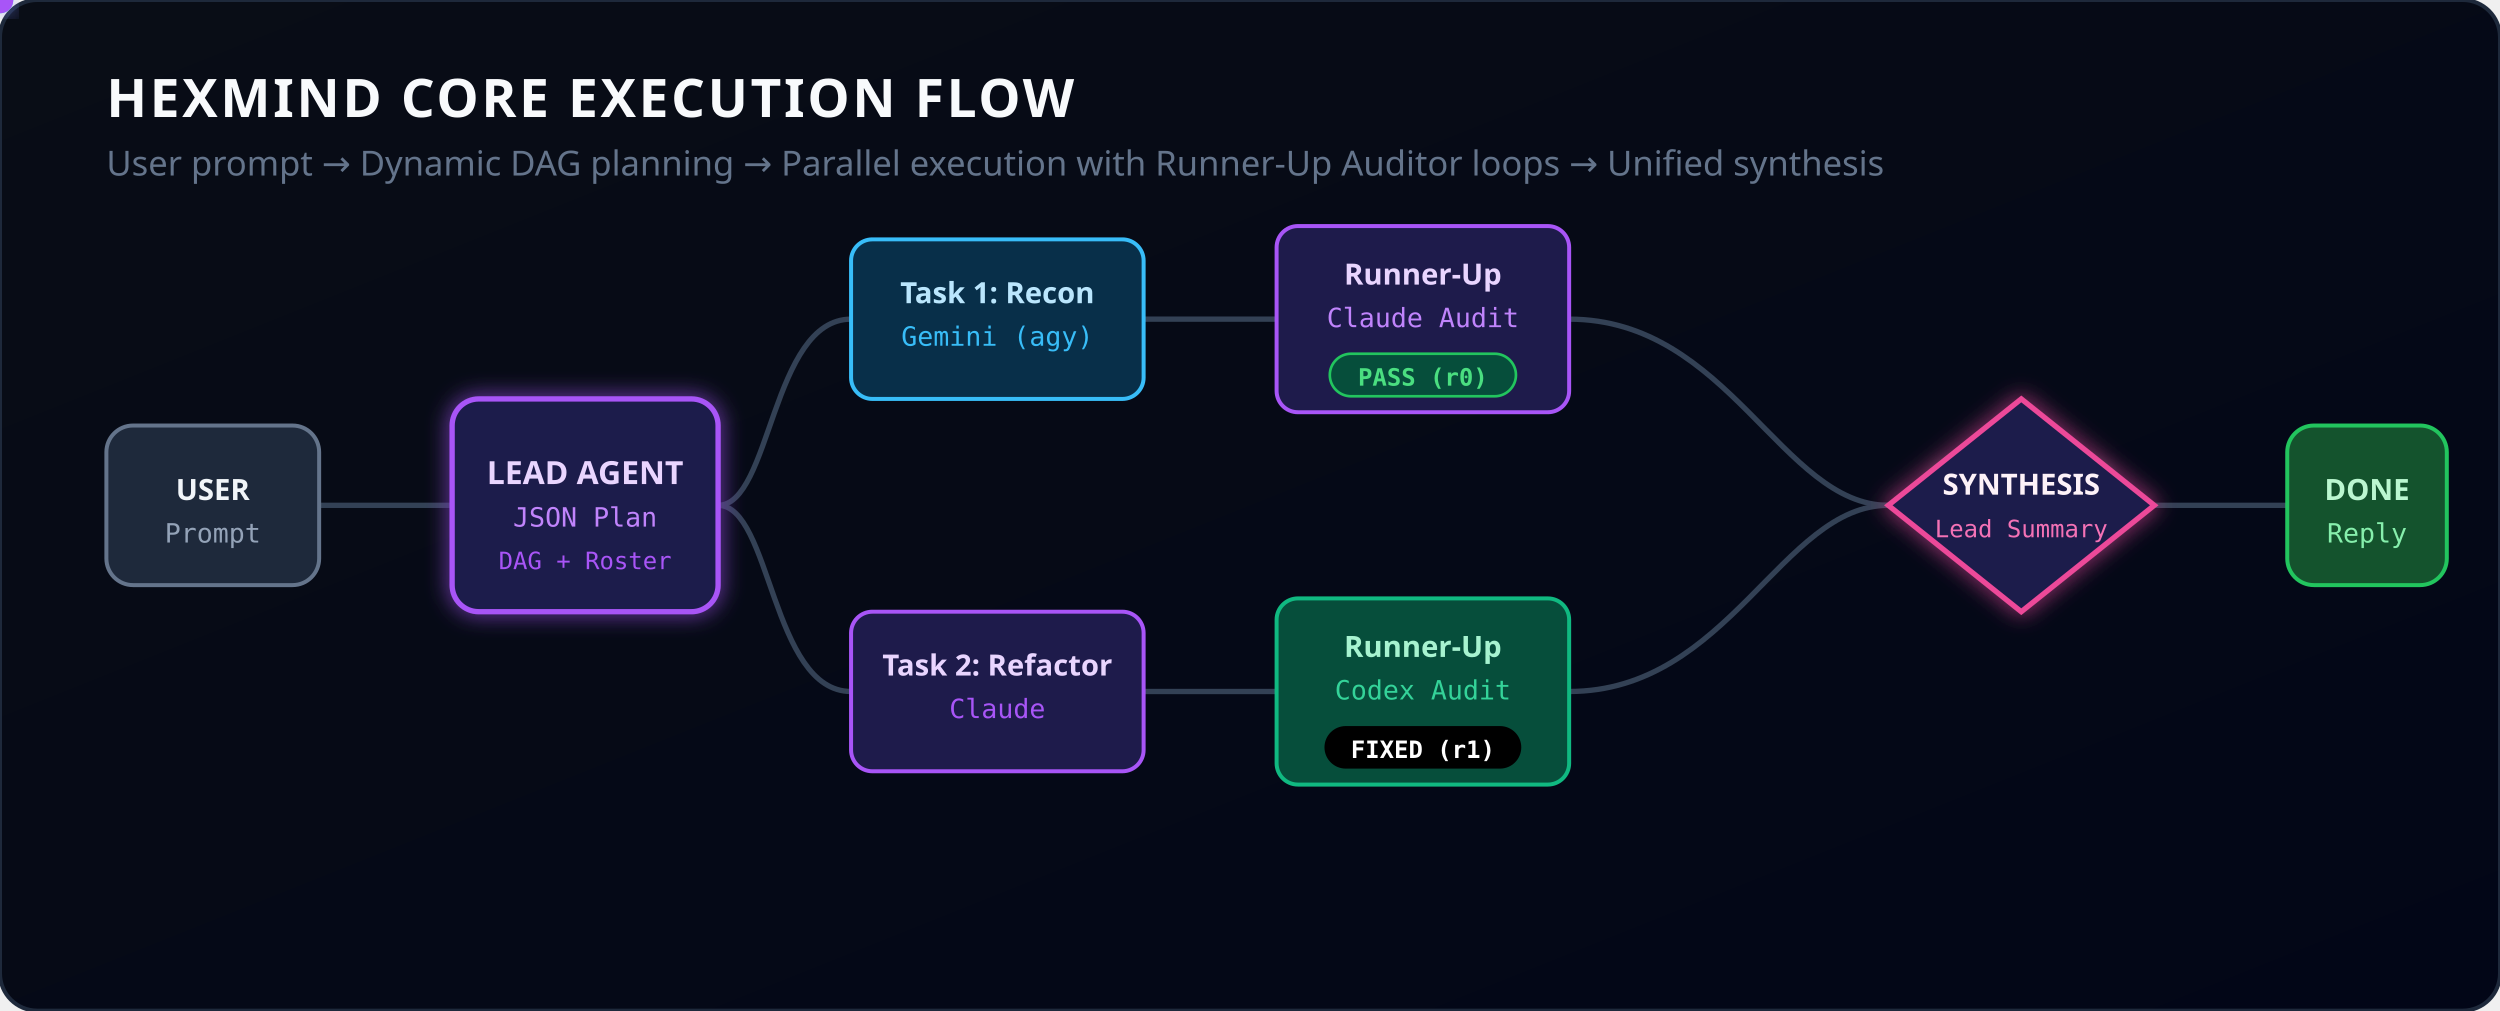
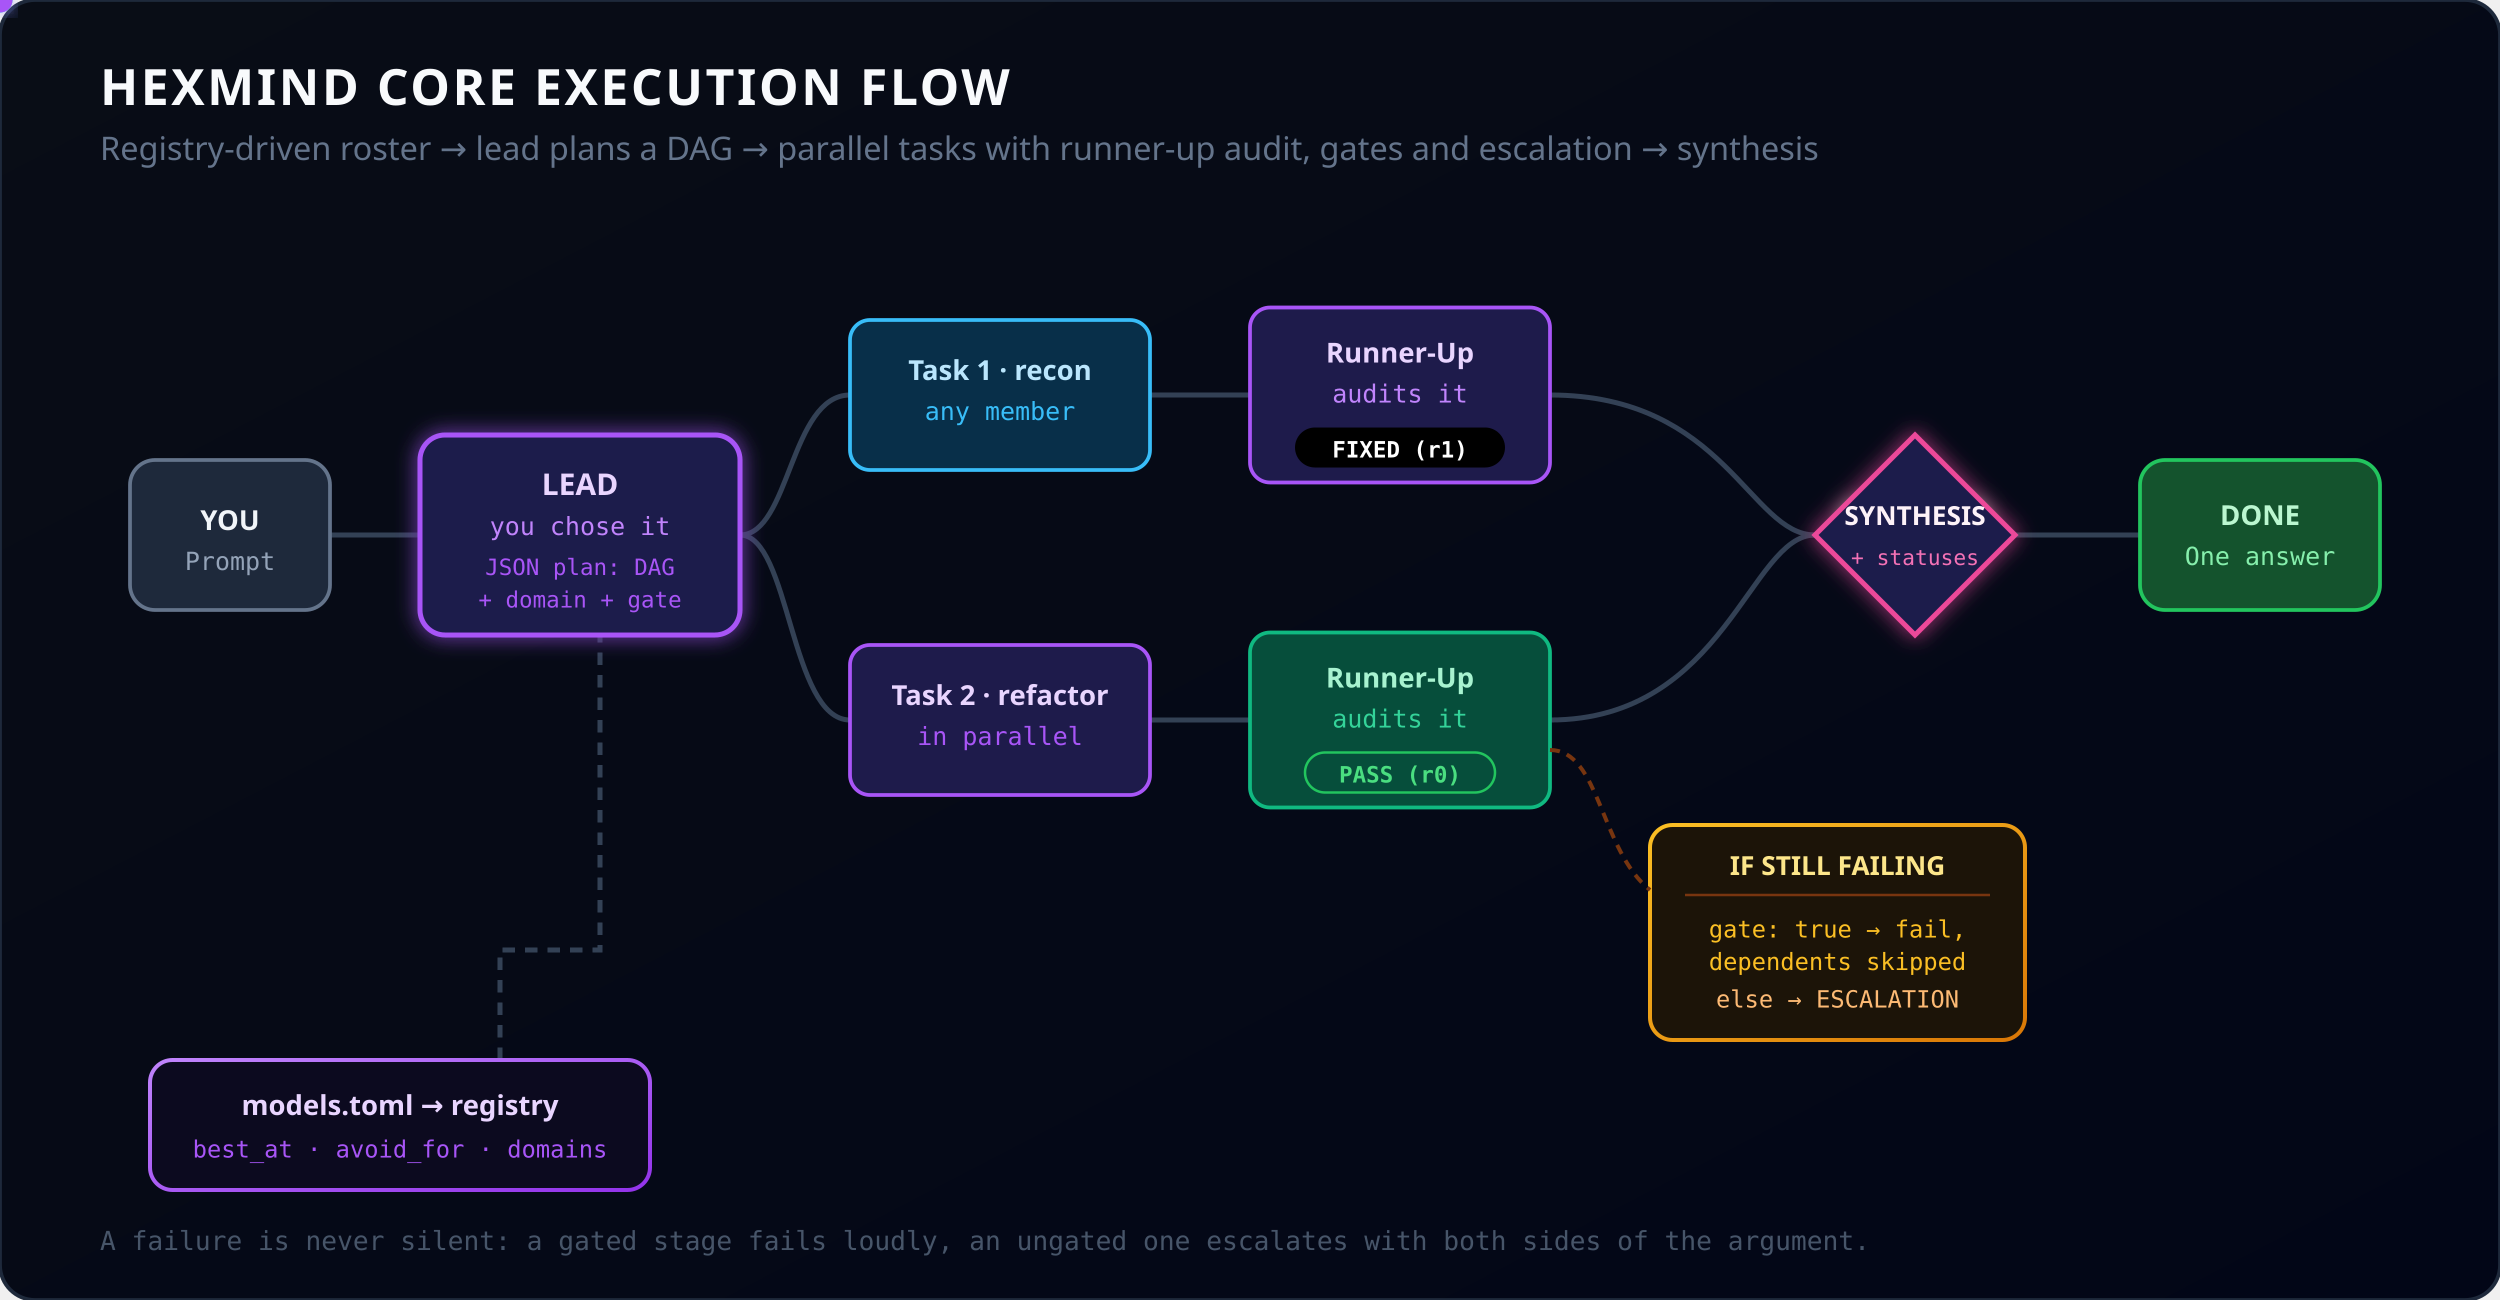
- <svg xmlns="http://www.w3.org/2000/svg" viewBox="0 0 940 380" width="100%" height="100%">
+ <svg xmlns="http://www.w3.org/2000/svg" viewBox="0 0 1000 520" width="100%" height="100%">
  <defs>
    <linearGradient id="flowBg" x1="0%" y1="0%" x2="100%" y2="100%">
      <stop offset="0%" stop-color="#090d16" />
      <stop offset="100%" stop-color="#020617" />
    </linearGradient>
    <linearGradient id="neonCyan" x1="0%" y1="0%" x2="100%" y2="100%">
      <stop offset="0%" stop-color="#38bdf8" />
      <stop offset="100%" stop-color="#0284c7" />
    </linearGradient>
    <linearGradient id="neonPurple" x1="0%" y1="0%" x2="100%" y2="100%">
      <stop offset="0%" stop-color="#c084fc" />
      <stop offset="100%" stop-color="#9333ea" />
    </linearGradient>
    <linearGradient id="neonGreen" x1="0%" y1="0%" x2="100%" y2="100%">
      <stop offset="0%" stop-color="#4ade80" />
      <stop offset="100%" stop-color="#16a34a" />
+     </linearGradient>
+     <linearGradient id="neonAmber" x1="0%" y1="0%" x2="100%" y2="100%">
+       <stop offset="0%" stop-color="#fbbf24" />
+       <stop offset="100%" stop-color="#d97706" />
    </linearGradient>
    <filter id="fGlow" x="-20%" y="-20%" width="140%" height="140%">
      <feGaussianBlur stdDeviation="4" result="gb" />
      <feComposite in="SourceGraphic" in2="gb" operator="over" />
    </filter>
  </defs>
  <style>
    @keyframes mainPulse {
      0% { offset-distance: 0%; opacity: 0; }
      15% { opacity: 1; }
      85% { opacity: 1; }
      100% { offset-distance: 100%; opacity: 0; }
    }
    @keyframes auditFlicker {
      0%, 40% { fill: #ef4444; stroke: #f87171; }
      45%, 100% { fill: #22c55e; stroke: #4ade80; }
    }
    @keyframes auditTextFlicker {
-       0%, 40% { opacity: 1; }
-       41%, 44% { opacity: 0; }
-       45%, 100% { opacity: 1; }
+       0%, 40% { opacity: 1; } 41%, 44% { opacity: 0; } 45%, 100% { opacity: 1; }
+     }
+     @keyframes registryFlow {
+       0% { offset-distance: 0%; opacity: 0; }
+       20% { opacity: 0.9; }
+       80% { opacity: 0.9; }
+       100% { offset-distance: 100%; opacity: 0; }
+     }
+     @keyframes gateBlink {
+       0%, 100% { opacity: 0.75; }
+       50% { opacity: 1; filter: drop-shadow(0 0 6px #fbbf24); }
    }
    .flow-dot-top {
-       offset-path: path("M 80 190 L 190 190 L 320 120 L 460 120 L 590 120 L 730 190 L 850 190");
+       offset-path: path("M 132 214 L 216 214 L 300 158 L 452 158 L 604 158 L 742 214 L 872 214");
      animation: mainPulse 8s cubic-bezier(0.4, 0, 0.2, 1) infinite;
    }
    .flow-dot-bot {
-       offset-path: path("M 80 190 L 190 190 L 320 260 L 460 260 L 590 260 L 730 190 L 850 190");
+       offset-path: path("M 132 214 L 216 214 L 300 288 L 452 288 L 604 288 L 742 214 L 872 214");
      animation: mainPulse 8s cubic-bezier(0.4, 0, 0.2, 1) infinite 1.5s;
    }
+     .flow-dot-reg {
+       offset-path: path("M 120 452 L 300 452 L 420 400 L 596 400 L 700 300");
+       animation: registryFlow 7s linear infinite;
+     }
    .audit-box { animation: auditFlicker 8s ease-in-out infinite; }
+     .audit-text { animation: auditTextFlicker 8s ease-in-out infinite; }
+     .gate { animation: gateBlink 3.5s ease-in-out infinite; }
    @media (prefers-reduced-motion: reduce) {
-       .flow-dot-top, .flow-dot-bot, .audit-box { animation: none !important; }
+       .flow-dot-top, .flow-dot-bot, .flow-dot-reg, .audit-box, .audit-text, .gate {
+         animation: none !important;
+       }
    }
  </style>
-   <rect width="940" height="380" rx="14" fill="url(#flowBg)" stroke="#1e293b" stroke-width="1.5" />
-   <text x="40" y="44" font-family="system-ui, sans-serif" font-weight="800" font-size="20" fill="#f8fafc" letter-spacing="1">
+   <rect width="1000" height="520" rx="14" fill="url(#flowBg)" stroke="#1e293b" stroke-width="1.5" />
+   <text x="40" y="42" font-family="system-ui, sans-serif" font-weight="800" font-size="20" fill="#f8fafc" letter-spacing="1">
    HEXMIND CORE EXECUTION FLOW
  </text>
-   <text x="40" y="66" font-family="system-ui, sans-serif" font-size="13" fill="#64748b">
-     User prompt → Dynamic DAG planning → Parallel execution with Runner-Up Auditor loops → Unified synthesis
+   <text x="40" y="64" font-family="system-ui, sans-serif" font-size="13" fill="#64748b">
+     Registry-driven roster → lead plans a DAG → parallel tasks with runner-up audit, gates and escalation → synthesis
  </text>
  <g stroke="#334155" stroke-width="2" fill="none">
-     <path d="M 120 190 L 170 190" />
-     <path d="M 270 190 C 290 190, 290 120, 320 120" />
-     <path d="M 270 190 C 290 190, 290 260, 320 260" />
-     <path d="M 430 120 L 480 120" />
-     <path d="M 590 120 C 650 120, 670 190, 710 190" />
-     <path d="M 430 260 L 480 260" />
-     <path d="M 590 260 C 650 260, 670 190, 710 190" />
-     <path d="M 810 190 L 860 190" />
+     <path d="M 132 214 L 168 214" />
+     <path d="M 296 214 C 316 214, 316 158, 340 158" />
+     <path d="M 296 214 C 316 214, 316 288, 340 288" />
+     <path d="M 460 158 L 500 158" />
+     <path d="M 620 158 C 690 158, 700 214, 726 214" />
+     <path d="M 460 288 L 500 288" />
+     <path d="M 620 288 C 690 288, 700 214, 726 214" />
+     <path d="M 806 214 L 856 214" />
+     <path d="M 200 424 L 200 380 L 240 380 L 240 250" stroke-dasharray="5 4" />
  </g>
-   <g transform="translate(40, 160)">
+   <g transform="translate(60, 424)">
+     <rect width="200" height="52" rx="9" fill="#0c0a1f" stroke="url(#neonPurple)" stroke-width="1.6" />
+     <text x="100" y="22" font-family="system-ui, sans-serif" font-size="11" font-weight="700" fill="#e9d5ff" text-anchor="middle">models.toml → registry</text>
+     <text x="100" y="39" font-family="ui-monospace, monospace" font-size="9.5" fill="#a855f7" text-anchor="middle">best_at · avoid_for · domains</text>
+   </g>
+   <circle class="flow-dot-reg" r="4" fill="#a855f7" filter="url(#fGlow)" />
+   <g transform="translate(52, 184)">
    <rect width="80" height="60" rx="10" fill="#1e293b" stroke="#64748b" stroke-width="1.5" />
-     <text x="40" y="28" font-family="system-ui, sans-serif" font-size="11" font-weight="700" fill="#f1f5f9" text-anchor="middle">USER</text>
+     <text x="40" y="28" font-family="system-ui, sans-serif" font-size="11" font-weight="700" fill="#f1f5f9" text-anchor="middle">YOU</text>
    <text x="40" y="44" font-family="ui-monospace, monospace" font-size="10" fill="#94a3b8" text-anchor="middle">Prompt</text>
  </g>
-   <g transform="translate(170, 150)" filter="url(#fGlow)">
-     <rect width="100" height="80" rx="10" fill="#1e1b4b" stroke="#a855f7" stroke-width="2" />
-     <text x="50" y="32" font-family="system-ui, sans-serif" font-size="12" font-weight="800" fill="#e9d5ff" text-anchor="middle">LEAD AGENT</text>
-     <text x="50" y="48" font-family="ui-monospace, monospace" font-size="10" fill="#c084fc" text-anchor="middle">JSON Plan</text>
-     <text x="50" y="64" font-family="ui-monospace, monospace" font-size="9" fill="#a855f7" text-anchor="middle">DAG + Roster</text>
+   <g transform="translate(168, 174)" filter="url(#fGlow)">
+     <rect width="128" height="80" rx="10" fill="#1e1b4b" stroke="#a855f7" stroke-width="2" />
+     <text x="64" y="24" font-family="system-ui, sans-serif" font-size="12" font-weight="800" fill="#e9d5ff" text-anchor="middle">LEAD</text>
+     <text x="64" y="40" font-family="ui-monospace, monospace" font-size="10" fill="#c084fc" text-anchor="middle">you chose it</text>
+     <text x="64" y="56" font-family="ui-monospace, monospace" font-size="9" fill="#a855f7" text-anchor="middle">JSON plan: DAG</text>
+     <text x="64" y="69" font-family="ui-monospace, monospace" font-size="9" fill="#a855f7" text-anchor="middle">+ domain + gate</text>
  </g>
-   <g transform="translate(320, 90)">
-     <rect width="110" height="60" rx="8" fill="#082f49" stroke="#38bdf8" stroke-width="1.5" />
-     <text x="55" y="24" font-family="system-ui, sans-serif" font-size="11" font-weight="700" fill="#bae6fd" text-anchor="middle">Task 1: Recon</text>
-     <text x="55" y="40" font-family="ui-monospace, monospace" font-size="10" fill="#38bdf8" text-anchor="middle">Gemini (agy)</text>
+   <g transform="translate(340, 128)">
+     <rect width="120" height="60" rx="8" fill="#082f49" stroke="#38bdf8" stroke-width="1.5" />
+     <text x="60" y="24" font-family="system-ui, sans-serif" font-size="11" font-weight="700" fill="#bae6fd" text-anchor="middle">Task 1 · recon</text>
+     <text x="60" y="40" font-family="ui-monospace, monospace" font-size="10" fill="#38bdf8" text-anchor="middle">any member</text>
  </g>
-   <g transform="translate(480, 85)">
-     <rect width="110" height="70" rx="8" fill="#1e1b4b" stroke="#a855f7" stroke-width="1.5" />
-     <text x="55" y="22" font-family="system-ui, sans-serif" font-size="11" font-weight="700" fill="#e9d5ff" text-anchor="middle">Runner-Up</text>
-     <text x="55" y="38" font-family="ui-monospace, monospace" font-size="10" fill="#c084fc" text-anchor="middle">Claude Audit</text>
-     <rect x="20" y="48" width="70" height="16" rx="8" fill="#064e3b" stroke="#22c55e" stroke-width="1" />
-     <text x="55" y="60" font-family="ui-monospace, monospace" font-size="9" font-weight="700" fill="#4ade80" text-anchor="middle">PASS (r0)</text>
+   <g transform="translate(500, 123)">
+     <rect width="120" height="70" rx="8" fill="#1e1b4b" stroke="#a855f7" stroke-width="1.5" />
+     <text x="60" y="22" font-family="system-ui, sans-serif" font-size="11" font-weight="700" fill="#e9d5ff" text-anchor="middle">Runner-Up</text>
+     <text x="60" y="38" font-family="ui-monospace, monospace" font-size="10" fill="#c084fc" text-anchor="middle">audits it</text>
+     <rect x="18" y="48" width="84" height="16" rx="8" class="audit-box" stroke-width="1" />
+     <text x="60" y="60" font-family="ui-monospace, monospace" font-size="9" font-weight="700" fill="#ffffff" class="audit-text" text-anchor="middle">FIXED (r1)</text>
  </g>
-   <g transform="translate(320, 230)">
-     <rect width="110" height="60" rx="8" fill="#1e1b4b" stroke="#a855f7" stroke-width="1.5" />
-     <text x="55" y="24" font-family="system-ui, sans-serif" font-size="11" font-weight="700" fill="#e9d5ff" text-anchor="middle">Task 2: Refactor</text>
-     <text x="55" y="40" font-family="ui-monospace, monospace" font-size="10" fill="#a855f7" text-anchor="middle">Claude</text>
+   <g transform="translate(340, 258)">
+     <rect width="120" height="60" rx="8" fill="#1e1b4b" stroke="#a855f7" stroke-width="1.5" />
+     <text x="60" y="24" font-family="system-ui, sans-serif" font-size="11" font-weight="700" fill="#e9d5ff" text-anchor="middle">Task 2 · refactor</text>
+     <text x="60" y="40" font-family="ui-monospace, monospace" font-size="10" fill="#a855f7" text-anchor="middle">in parallel</text>
  </g>
-   <g transform="translate(480, 225)">
-     <rect width="110" height="70" rx="8" fill="#064e3b" stroke="#10b981" stroke-width="1.5" />
-     <text x="55" y="22" font-family="system-ui, sans-serif" font-size="11" font-weight="700" fill="#a7f3d0" text-anchor="middle">Runner-Up</text>
-     <text x="55" y="38" font-family="ui-monospace, monospace" font-size="10" fill="#34d399" text-anchor="middle">Codex Audit</text>
-     <rect x="18" y="48" width="74" height="16" rx="8" class="audit-box" stroke-width="1" />
-     <text x="55" y="60" font-family="ui-monospace, monospace" font-size="9" font-weight="700" fill="#ffffff" text-anchor="middle">FIXED (r1)</text>
+   <g transform="translate(500, 253)">
+     <rect width="120" height="70" rx="8" fill="#064e3b" stroke="#10b981" stroke-width="1.5" />
+     <text x="60" y="22" font-family="system-ui, sans-serif" font-size="11" font-weight="700" fill="#a7f3d0" text-anchor="middle">Runner-Up</text>
+     <text x="60" y="38" font-family="ui-monospace, monospace" font-size="10" fill="#34d399" text-anchor="middle">audits it</text>
+     <rect x="22" y="48" width="76" height="16" rx="8" fill="#064e3b" stroke="#22c55e" stroke-width="1" />
+     <text x="60" y="60" font-family="ui-monospace, monospace" font-size="9" font-weight="700" fill="#4ade80" text-anchor="middle">PASS (r0)</text>
  </g>
-   <g transform="translate(710, 150)" filter="url(#fGlow)">
-     <polygon points="50,0 100,40 100,40 50,80 0,40" fill="#1e1b4b" stroke="#ec4899" stroke-width="2" />
-     <text x="50" y="36" font-family="system-ui, sans-serif" font-size="11" font-weight="800" fill="#fdf2f8" text-anchor="middle">SYNTHESIS</text>
-     <text x="50" y="52" font-family="ui-monospace, monospace" font-size="9" fill="#f472b6" text-anchor="middle">Lead Summary</text>
+   <g transform="translate(660, 330)">
+     <rect width="150" height="86" rx="9" fill="#1c1408" stroke="url(#neonAmber)" stroke-width="1.6" class="gate" />
+     <text x="75" y="20" font-family="system-ui, sans-serif" font-size="10.5" font-weight="700" fill="#fde68a" text-anchor="middle">IF STILL FAILING</text>
+     <line x1="14" y1="28" x2="136" y2="28" stroke="#78350f" stroke-width="1" />
+     <text x="75" y="45" font-family="ui-monospace, monospace" font-size="9.5" fill="#fbbf24" text-anchor="middle">gate: true → fail,</text>
+     <text x="75" y="58" font-family="ui-monospace, monospace" font-size="9.5" fill="#fbbf24" text-anchor="middle">dependents skipped</text>
+     <text x="75" y="73" font-family="ui-monospace, monospace" font-size="9.5" fill="#fdba74" text-anchor="middle">else → ESCALATION</text>
  </g>
-   <g transform="translate(860, 160)">
-     <rect width="60" height="60" rx="10" fill="#14532d" stroke="#22c55e" stroke-width="1.5" />
-     <text x="30" y="28" font-family="system-ui, sans-serif" font-size="11" font-weight="700" fill="#bbf7d0" text-anchor="middle">DONE</text>
-     <text x="30" y="44" font-family="ui-monospace, monospace" font-size="10" fill="#86efac" text-anchor="middle">Reply</text>
+   <path d="M 620 300 C 640 300, 640 340, 660 356" stroke="#78350f" stroke-width="1.6" fill="none" stroke-dasharray="4 3" />
+   <g transform="translate(726, 174)" filter="url(#fGlow)">
+     <polygon points="40,0 80,40 80,40 40,80 0,40" fill="#1e1b4b" stroke="#ec4899" stroke-width="2" />
+     <text x="40" y="36" font-family="system-ui, sans-serif" font-size="10.5" font-weight="800" fill="#fdf2f8" text-anchor="middle">SYNTHESIS</text>
+     <text x="40" y="52" font-family="ui-monospace, monospace" font-size="8.5" fill="#f472b6" text-anchor="middle">+ statuses</text>
+   </g>
+   <g transform="translate(856, 184)">
+     <rect width="96" height="60" rx="10" fill="#14532d" stroke="#22c55e" stroke-width="1.5" />
+     <text x="48" y="26" font-family="system-ui, sans-serif" font-size="11" font-weight="700" fill="#bbf7d0" text-anchor="middle">DONE</text>
+     <text x="48" y="42" font-family="ui-monospace, monospace" font-size="10" fill="#86efac" text-anchor="middle">One answer</text>
  </g>
  <circle class="flow-dot-top" r="5" fill="#38bdf8" filter="url(#fGlow)" />
  <circle class="flow-dot-bot" r="5" fill="#a855f7" filter="url(#fGlow)" />
+   <text x="40" y="500" font-family="ui-monospace, monospace" font-size="10.5" fill="#475569">
+     A failure is never silent: a gated stage fails loudly, an ungated one escalates with both sides of the argument.
+   </text>
</svg>
